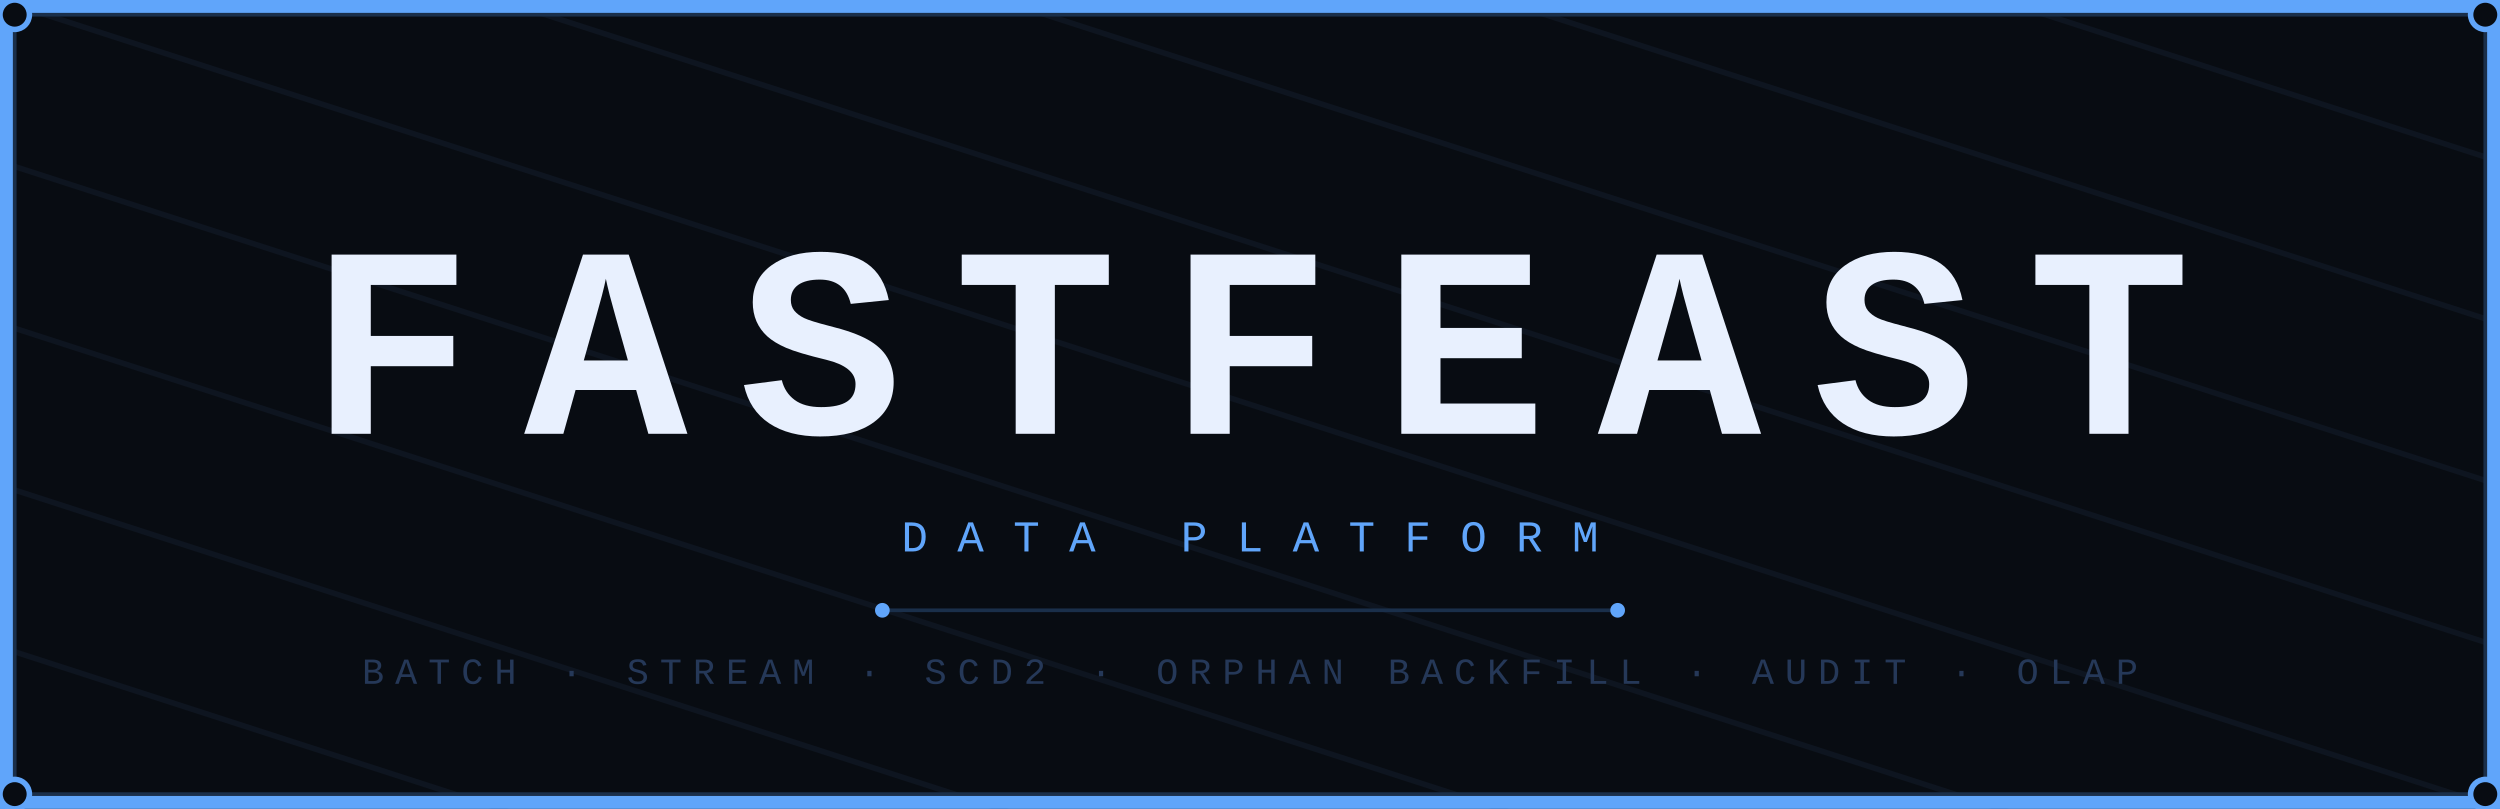
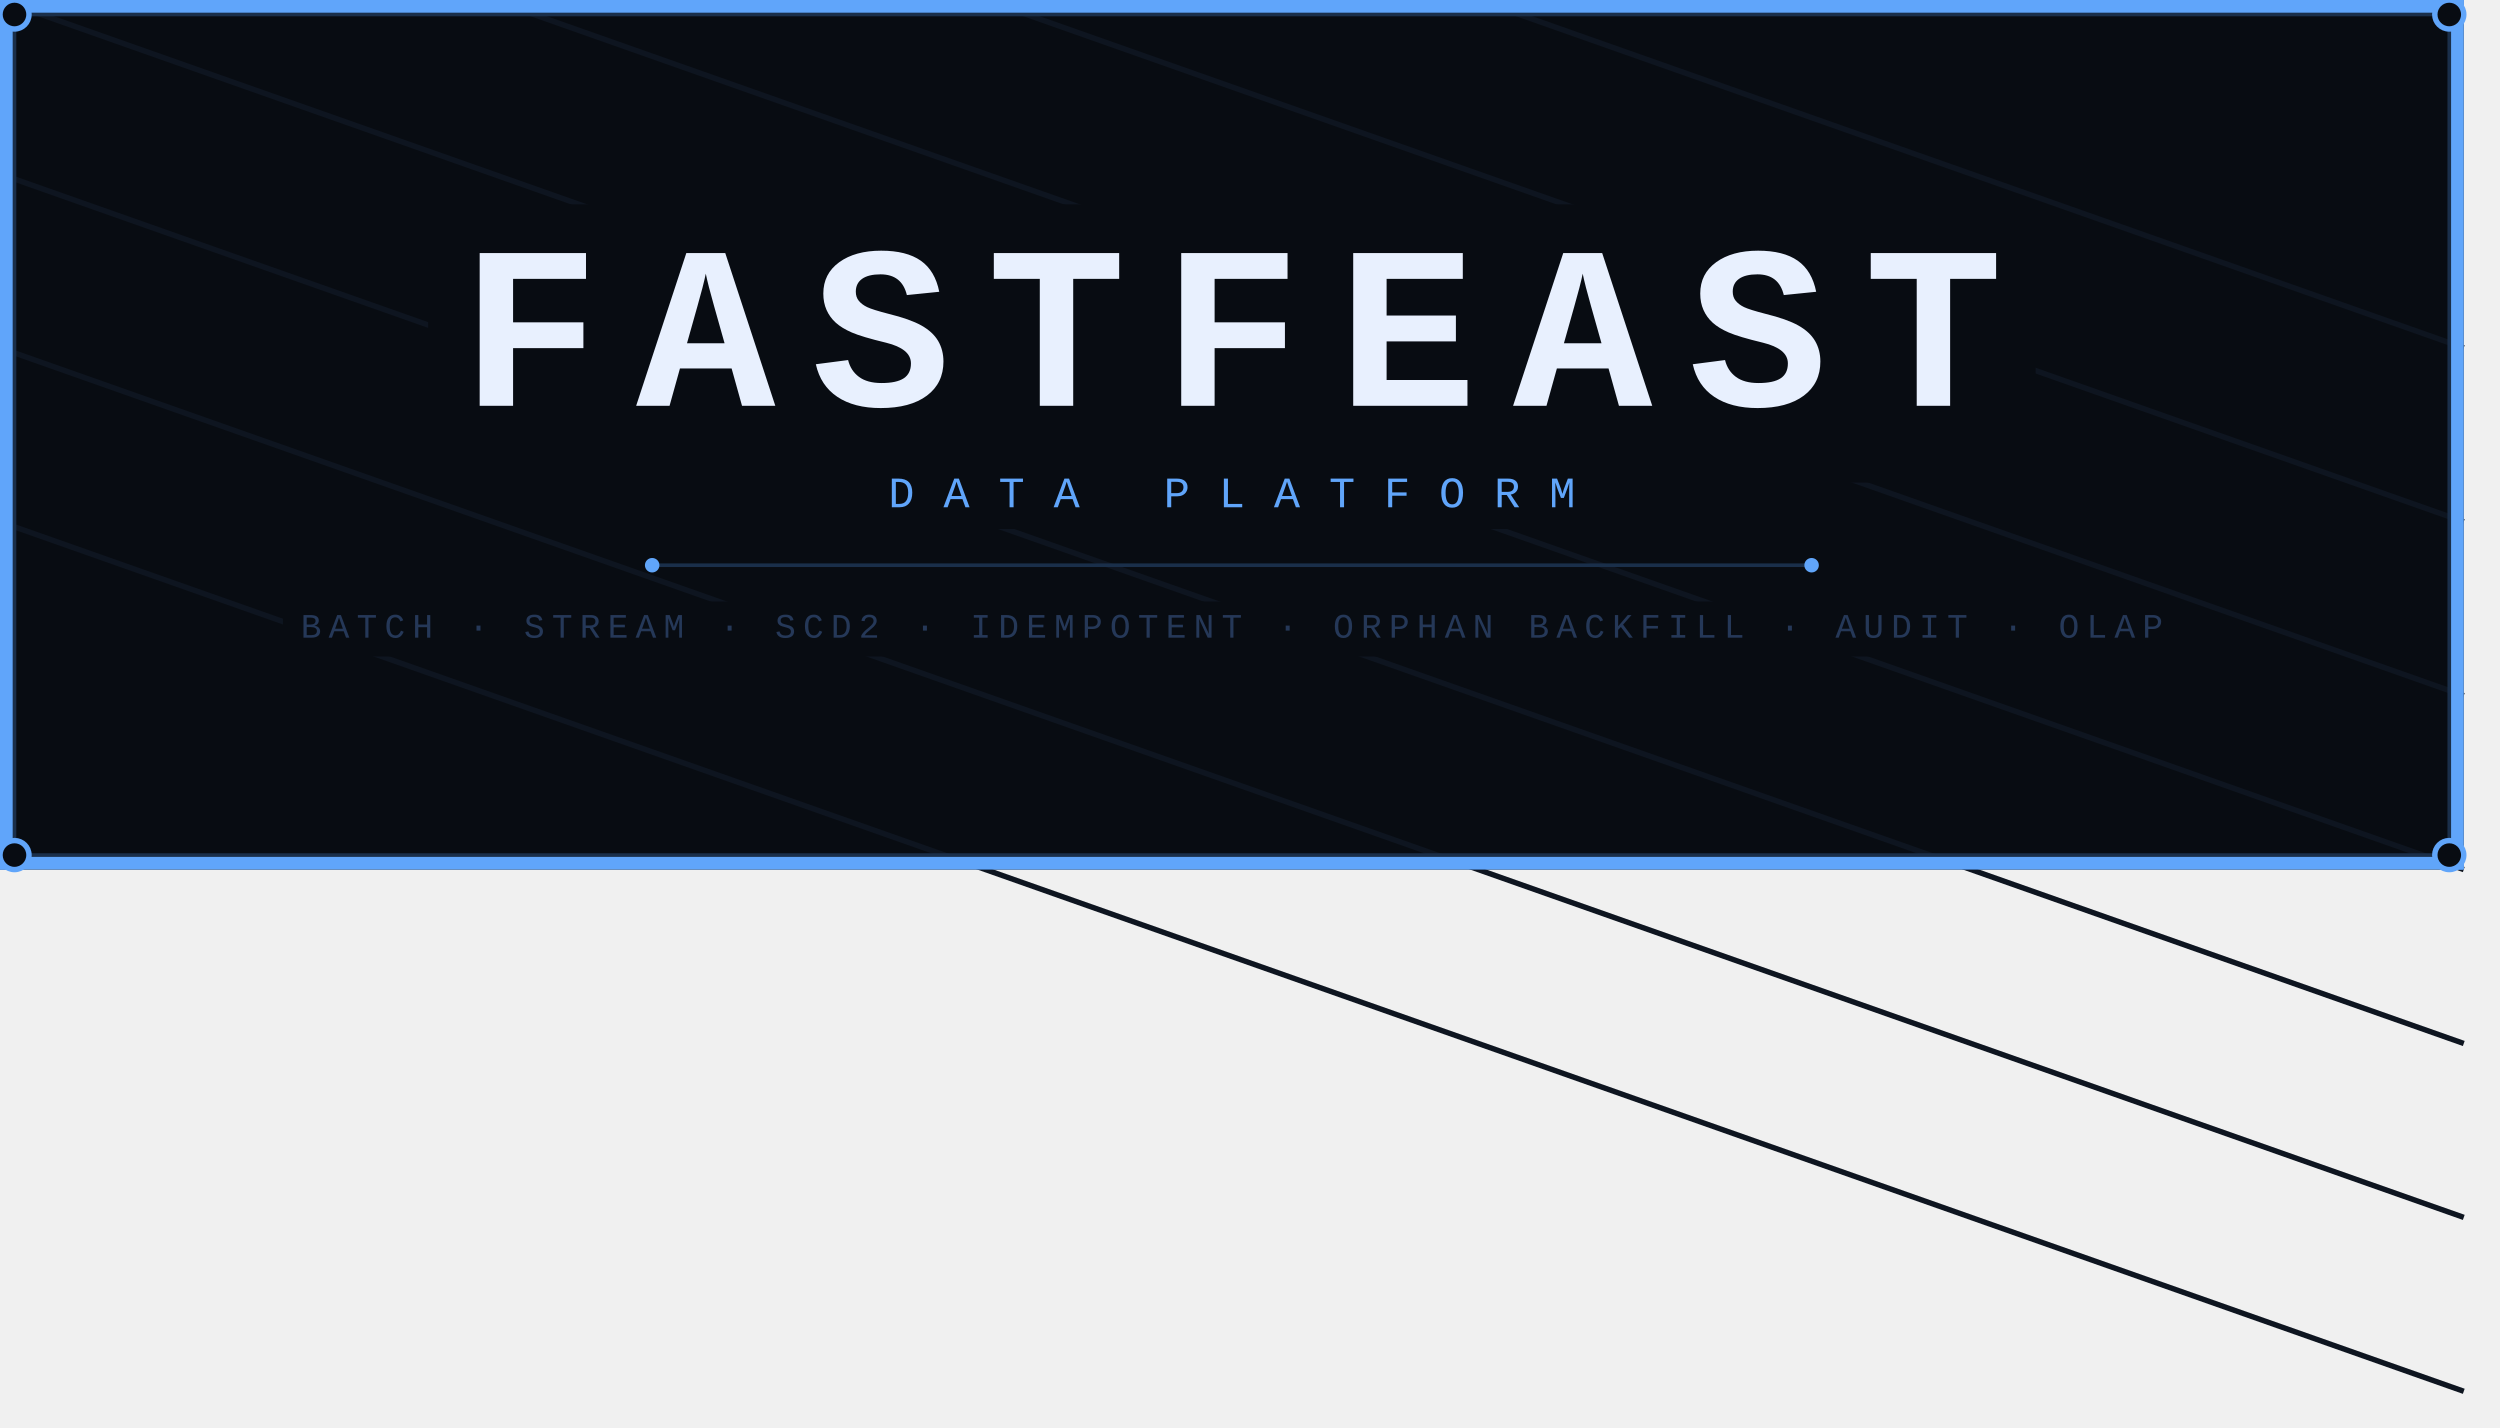
- <svg xmlns="http://www.w3.org/2000/svg" width="680" height="220" viewBox="0 0 680 220" role="img">
-   <rect width="680" height="220" fill="#080c12" />
-   <line x1="0" y1="0" x2="680" y2="220" stroke="#0e1520" stroke-width="1.5" />
-   <line x1="0" y1="44" x2="680" y2="264" stroke="#0e1520" stroke-width="1.5" />
-   <line x1="0" y1="88" x2="680" y2="308" stroke="#0e1520" stroke-width="1.5" />
-   <line x1="0" y1="132" x2="680" y2="352" stroke="#0e1520" stroke-width="1.5" />
-   <line x1="0" y1="176" x2="680" y2="396" stroke="#0e1520" stroke-width="1.5" />
-   <line x1="0" y1="-44" x2="680" y2="176" stroke="#0e1520" stroke-width="1.5" />
-   <line x1="0" y1="-88" x2="680" y2="132" stroke="#0e1520" stroke-width="1.5" />
-   <line x1="0" y1="-132" x2="680" y2="88" stroke="#0e1520" stroke-width="1.5" />
-   <line x1="0" y1="-176" x2="680" y2="44" stroke="#0e1520" stroke-width="1.5" />
-   <rect x="0" y="0" width="680" height="4" fill="#60a5fa" />
-   <rect x="0" y="216" width="680" height="4" fill="#60a5fa" />
-   <rect x="0" y="0" width="4" height="220" fill="#60a5fa" />
-   <rect x="676" y="0" width="4" height="220" fill="#60a5fa" />
-   <rect x="4" y="4" width="672" height="212" fill="none" stroke="#1a2f4a" stroke-width="1" />
-   <circle cx="4" cy="4" r="4" fill="#080c12" stroke="#60a5fa" stroke-width="1.5" />
-   <circle cx="676" cy="4" r="4" fill="#080c12" stroke="#60a5fa" stroke-width="1.5" />
-   <circle cx="4" cy="216" r="4" fill="#080c12" stroke="#60a5fa" stroke-width="1.5" />
-   <circle cx="676" cy="216" r="4" fill="#080c12" stroke="#60a5fa" stroke-width="1.5" />
-   <text x="340" y="118" text-anchor="middle" font-family="'Courier New', Courier, monospace" font-size="74" font-weight="700" letter-spacing="14" fill="#e8f0fe">FASTFEAST</text>
-   <text x="340" y="150" text-anchor="middle" font-family="'Courier New', Courier, monospace" font-size="12" letter-spacing="8" fill="#60a5fa">DATA  PLATFORM</text>
-   <line x1="240" y1="166" x2="440" y2="166" stroke="#1a2f4a" stroke-width="1" />
-   <circle cx="240" cy="166" r="2" fill="#60a5fa" />
-   <circle cx="440" cy="166" r="2" fill="#60a5fa" />
-   <text x="340" y="186" text-anchor="middle" font-family="'Courier New', Courier, monospace" font-size="10" letter-spacing="3" fill="#253858">BATCH · STREAM · SCD2 · ORPHAN BACKFILL · AUDIT · OLAP</text>
+ <svg xmlns="http://www.w3.org/2000/svg" width="100%" viewBox="0 0 690 394" role="img" style="">
+   <defs>
+     <mask id="imagine-text-gaps-n7wqva" maskUnits="userSpaceOnUse">
+       <rect x="0" y="0" width="690" height="394" fill="white" />
+       <rect x="118.169" y="56.4" width="443.663" height="76.8" fill="black" rx="2" />
+       <rect x="237.188" y="128.4" width="205.625" height="17.6" fill="black" rx="2" />
+       <rect x="78.094" y="166" width="523.812" height="15.2" fill="black" rx="2" />
+     </mask>
+   </defs>
+   <rect width="680" height="240" fill="#080c12" style="fill:rgb(8, 12, 18);stroke:none;color:rgb(0, 0, 0);stroke-width:1px;stroke-linecap:butt;stroke-linejoin:miter;opacity:1;font-family:&quot;Anthropic Sans&quot;, -apple-system, BlinkMacSystemFont, &quot;Segoe UI&quot;, sans-serif;font-size:16px;font-weight:400;text-anchor:start;dominant-baseline:auto" />
+   <line x1="0" y1="0" x2="680" y2="240" stroke="#0e1520" stroke-width="1.5" mask="url(#imagine-text-gaps-n7wqva)" style="fill:rgb(0, 0, 0);stroke:rgb(14, 21, 32);color:rgb(0, 0, 0);stroke-width:1.5px;stroke-linecap:butt;stroke-linejoin:miter;opacity:1;font-family:&quot;Anthropic Sans&quot;, -apple-system, BlinkMacSystemFont, &quot;Segoe UI&quot;, sans-serif;font-size:16px;font-weight:400;text-anchor:start;dominant-baseline:auto" />
+   <line x1="0" y1="48" x2="680" y2="288" stroke="#0e1520" stroke-width="1.5" mask="url(#imagine-text-gaps-n7wqva)" style="fill:rgb(0, 0, 0);stroke:rgb(14, 21, 32);color:rgb(0, 0, 0);stroke-width:1.5px;stroke-linecap:butt;stroke-linejoin:miter;opacity:1;font-family:&quot;Anthropic Sans&quot;, -apple-system, BlinkMacSystemFont, &quot;Segoe UI&quot;, sans-serif;font-size:16px;font-weight:400;text-anchor:start;dominant-baseline:auto" />
+   <line x1="0" y1="96" x2="680" y2="336" stroke="#0e1520" stroke-width="1.5" mask="url(#imagine-text-gaps-n7wqva)" style="fill:rgb(0, 0, 0);stroke:rgb(14, 21, 32);color:rgb(0, 0, 0);stroke-width:1.5px;stroke-linecap:butt;stroke-linejoin:miter;opacity:1;font-family:&quot;Anthropic Sans&quot;, -apple-system, BlinkMacSystemFont, &quot;Segoe UI&quot;, sans-serif;font-size:16px;font-weight:400;text-anchor:start;dominant-baseline:auto" />
+   <line x1="0" y1="144" x2="680" y2="384" stroke="#0e1520" stroke-width="1.5" mask="url(#imagine-text-gaps-n7wqva)" style="fill:rgb(0, 0, 0);stroke:rgb(14, 21, 32);color:rgb(0, 0, 0);stroke-width:1.5px;stroke-linecap:butt;stroke-linejoin:miter;opacity:1;font-family:&quot;Anthropic Sans&quot;, -apple-system, BlinkMacSystemFont, &quot;Segoe UI&quot;, sans-serif;font-size:16px;font-weight:400;text-anchor:start;dominant-baseline:auto" />
+   <line x1="0" y1="-48" x2="680" y2="192" stroke="#0e1520" stroke-width="1.5" mask="url(#imagine-text-gaps-n7wqva)" style="fill:rgb(0, 0, 0);stroke:rgb(14, 21, 32);color:rgb(0, 0, 0);stroke-width:1.5px;stroke-linecap:butt;stroke-linejoin:miter;opacity:1;font-family:&quot;Anthropic Sans&quot;, -apple-system, BlinkMacSystemFont, &quot;Segoe UI&quot;, sans-serif;font-size:16px;font-weight:400;text-anchor:start;dominant-baseline:auto" />
+   <line x1="0" y1="-96" x2="680" y2="144" stroke="#0e1520" stroke-width="1.5" mask="url(#imagine-text-gaps-n7wqva)" style="fill:rgb(0, 0, 0);stroke:rgb(14, 21, 32);color:rgb(0, 0, 0);stroke-width:1.5px;stroke-linecap:butt;stroke-linejoin:miter;opacity:1;font-family:&quot;Anthropic Sans&quot;, -apple-system, BlinkMacSystemFont, &quot;Segoe UI&quot;, sans-serif;font-size:16px;font-weight:400;text-anchor:start;dominant-baseline:auto" />
+   <line x1="0" y1="-144" x2="680" y2="96" stroke="#0e1520" stroke-width="1.5" style="fill:rgb(0, 0, 0);stroke:rgb(14, 21, 32);color:rgb(0, 0, 0);stroke-width:1.5px;stroke-linecap:butt;stroke-linejoin:miter;opacity:1;font-family:&quot;Anthropic Sans&quot;, -apple-system, BlinkMacSystemFont, &quot;Segoe UI&quot;, sans-serif;font-size:16px;font-weight:400;text-anchor:start;dominant-baseline:auto" />
+   <rect x="0" y="0" width="680" height="4" fill="#60a5fa" style="fill:rgb(96, 165, 250);stroke:none;color:rgb(0, 0, 0);stroke-width:1px;stroke-linecap:butt;stroke-linejoin:miter;opacity:1;font-family:&quot;Anthropic Sans&quot;, -apple-system, BlinkMacSystemFont, &quot;Segoe UI&quot;, sans-serif;font-size:16px;font-weight:400;text-anchor:start;dominant-baseline:auto" />
+   <rect x="0" y="236" width="680" height="4" fill="#60a5fa" style="fill:rgb(96, 165, 250);stroke:none;color:rgb(0, 0, 0);stroke-width:1px;stroke-linecap:butt;stroke-linejoin:miter;opacity:1;font-family:&quot;Anthropic Sans&quot;, -apple-system, BlinkMacSystemFont, &quot;Segoe UI&quot;, sans-serif;font-size:16px;font-weight:400;text-anchor:start;dominant-baseline:auto" />
+   <rect x="0" y="0" width="4" height="240" fill="#60a5fa" style="fill:rgb(96, 165, 250);stroke:none;color:rgb(0, 0, 0);stroke-width:1px;stroke-linecap:butt;stroke-linejoin:miter;opacity:1;font-family:&quot;Anthropic Sans&quot;, -apple-system, BlinkMacSystemFont, &quot;Segoe UI&quot;, sans-serif;font-size:16px;font-weight:400;text-anchor:start;dominant-baseline:auto" />
+   <rect x="676" y="0" width="4" height="240" fill="#60a5fa" style="fill:rgb(96, 165, 250);stroke:none;color:rgb(0, 0, 0);stroke-width:1px;stroke-linecap:butt;stroke-linejoin:miter;opacity:1;font-family:&quot;Anthropic Sans&quot;, -apple-system, BlinkMacSystemFont, &quot;Segoe UI&quot;, sans-serif;font-size:16px;font-weight:400;text-anchor:start;dominant-baseline:auto" />
+   <rect x="4" y="4" width="672" height="232" fill="none" stroke="#1a2f4a" stroke-width="1" style="fill:none;stroke:rgb(26, 47, 74);color:rgb(0, 0, 0);stroke-width:1px;stroke-linecap:butt;stroke-linejoin:miter;opacity:1;font-family:&quot;Anthropic Sans&quot;, -apple-system, BlinkMacSystemFont, &quot;Segoe UI&quot;, sans-serif;font-size:16px;font-weight:400;text-anchor:start;dominant-baseline:auto" />
+   <circle cx="4" cy="4" r="4" fill="#080c12" stroke="#60a5fa" stroke-width="1.5" style="fill:rgb(8, 12, 18);stroke:rgb(96, 165, 250);color:rgb(0, 0, 0);stroke-width:1.5px;stroke-linecap:butt;stroke-linejoin:miter;opacity:1;font-family:&quot;Anthropic Sans&quot;, -apple-system, BlinkMacSystemFont, &quot;Segoe UI&quot;, sans-serif;font-size:16px;font-weight:400;text-anchor:start;dominant-baseline:auto" />
+   <circle cx="676" cy="4" r="4" fill="#080c12" stroke="#60a5fa" stroke-width="1.5" style="fill:rgb(8, 12, 18);stroke:rgb(96, 165, 250);color:rgb(0, 0, 0);stroke-width:1.5px;stroke-linecap:butt;stroke-linejoin:miter;opacity:1;font-family:&quot;Anthropic Sans&quot;, -apple-system, BlinkMacSystemFont, &quot;Segoe UI&quot;, sans-serif;font-size:16px;font-weight:400;text-anchor:start;dominant-baseline:auto" />
+   <circle cx="4" cy="236" r="4" fill="#080c12" stroke="#60a5fa" stroke-width="1.5" style="fill:rgb(8, 12, 18);stroke:rgb(96, 165, 250);color:rgb(0, 0, 0);stroke-width:1.5px;stroke-linecap:butt;stroke-linejoin:miter;opacity:1;font-family:&quot;Anthropic Sans&quot;, -apple-system, BlinkMacSystemFont, &quot;Segoe UI&quot;, sans-serif;font-size:16px;font-weight:400;text-anchor:start;dominant-baseline:auto" />
+   <circle cx="676" cy="236" r="4" fill="#080c12" stroke="#60a5fa" stroke-width="1.5" style="fill:rgb(8, 12, 18);stroke:rgb(96, 165, 250);color:rgb(0, 0, 0);stroke-width:1.5px;stroke-linecap:butt;stroke-linejoin:miter;opacity:1;font-family:&quot;Anthropic Sans&quot;, -apple-system, BlinkMacSystemFont, &quot;Segoe UI&quot;, sans-serif;font-size:16px;font-weight:400;text-anchor:start;dominant-baseline:auto" />
+   <text x="340" y="112" text-anchor="middle" font-family="'Courier New', Courier, monospace" font-size="64" font-weight="700" letter-spacing="10" fill="#e8f0fe" style="fill:rgb(232, 240, 254);stroke:none;color:rgb(0, 0, 0);stroke-width:1px;stroke-linecap:butt;stroke-linejoin:miter;opacity:1;font-family:&quot;Courier New&quot;, Courier, monospace;font-size:64px;font-weight:700;text-anchor:middle;dominant-baseline:auto">FASTFEAST</text>
+   <text x="340" y="140" text-anchor="middle" font-family="'Courier New', Courier, monospace" font-size="12" letter-spacing="8" fill="#60a5fa" style="fill:rgb(96, 165, 250);stroke:none;color:rgb(0, 0, 0);stroke-width:1px;stroke-linecap:butt;stroke-linejoin:miter;opacity:1;font-family:&quot;Courier New&quot;, Courier, monospace;font-size:12px;font-weight:400;text-anchor:middle;dominant-baseline:auto">DATA  PLATFORM</text>
+   <line x1="180" y1="156" x2="500" y2="156" stroke="#1a2f4a" stroke-width="1" style="fill:rgb(0, 0, 0);stroke:rgb(26, 47, 74);color:rgb(0, 0, 0);stroke-width:1px;stroke-linecap:butt;stroke-linejoin:miter;opacity:1;font-family:&quot;Anthropic Sans&quot;, -apple-system, BlinkMacSystemFont, &quot;Segoe UI&quot;, sans-serif;font-size:16px;font-weight:400;text-anchor:start;dominant-baseline:auto" />
+   <circle cx="180" cy="156" r="2" fill="#60a5fa" style="fill:rgb(96, 165, 250);stroke:none;color:rgb(0, 0, 0);stroke-width:1px;stroke-linecap:butt;stroke-linejoin:miter;opacity:1;font-family:&quot;Anthropic Sans&quot;, -apple-system, BlinkMacSystemFont, &quot;Segoe UI&quot;, sans-serif;font-size:16px;font-weight:400;text-anchor:start;dominant-baseline:auto" />
+   <circle cx="500" cy="156" r="2" fill="#60a5fa" style="fill:rgb(96, 165, 250);stroke:none;color:rgb(0, 0, 0);stroke-width:1px;stroke-linecap:butt;stroke-linejoin:miter;opacity:1;font-family:&quot;Anthropic Sans&quot;, -apple-system, BlinkMacSystemFont, &quot;Segoe UI&quot;, sans-serif;font-size:16px;font-weight:400;text-anchor:start;dominant-baseline:auto" />
+   <text x="340" y="176" text-anchor="middle" font-family="'Courier New', Courier, monospace" font-size="9.5" letter-spacing="2" fill="#253858" style="fill:rgb(37, 56, 88);stroke:none;color:rgb(0, 0, 0);stroke-width:1px;stroke-linecap:butt;stroke-linejoin:miter;opacity:1;font-family:&quot;Courier New&quot;, Courier, monospace;font-size:9.5px;font-weight:400;text-anchor:middle;dominant-baseline:auto">BATCH · STREAM · SCD2 · IDEMPOTENT · ORPHAN BACKFILL · AUDIT · OLAP</text>
</svg>
